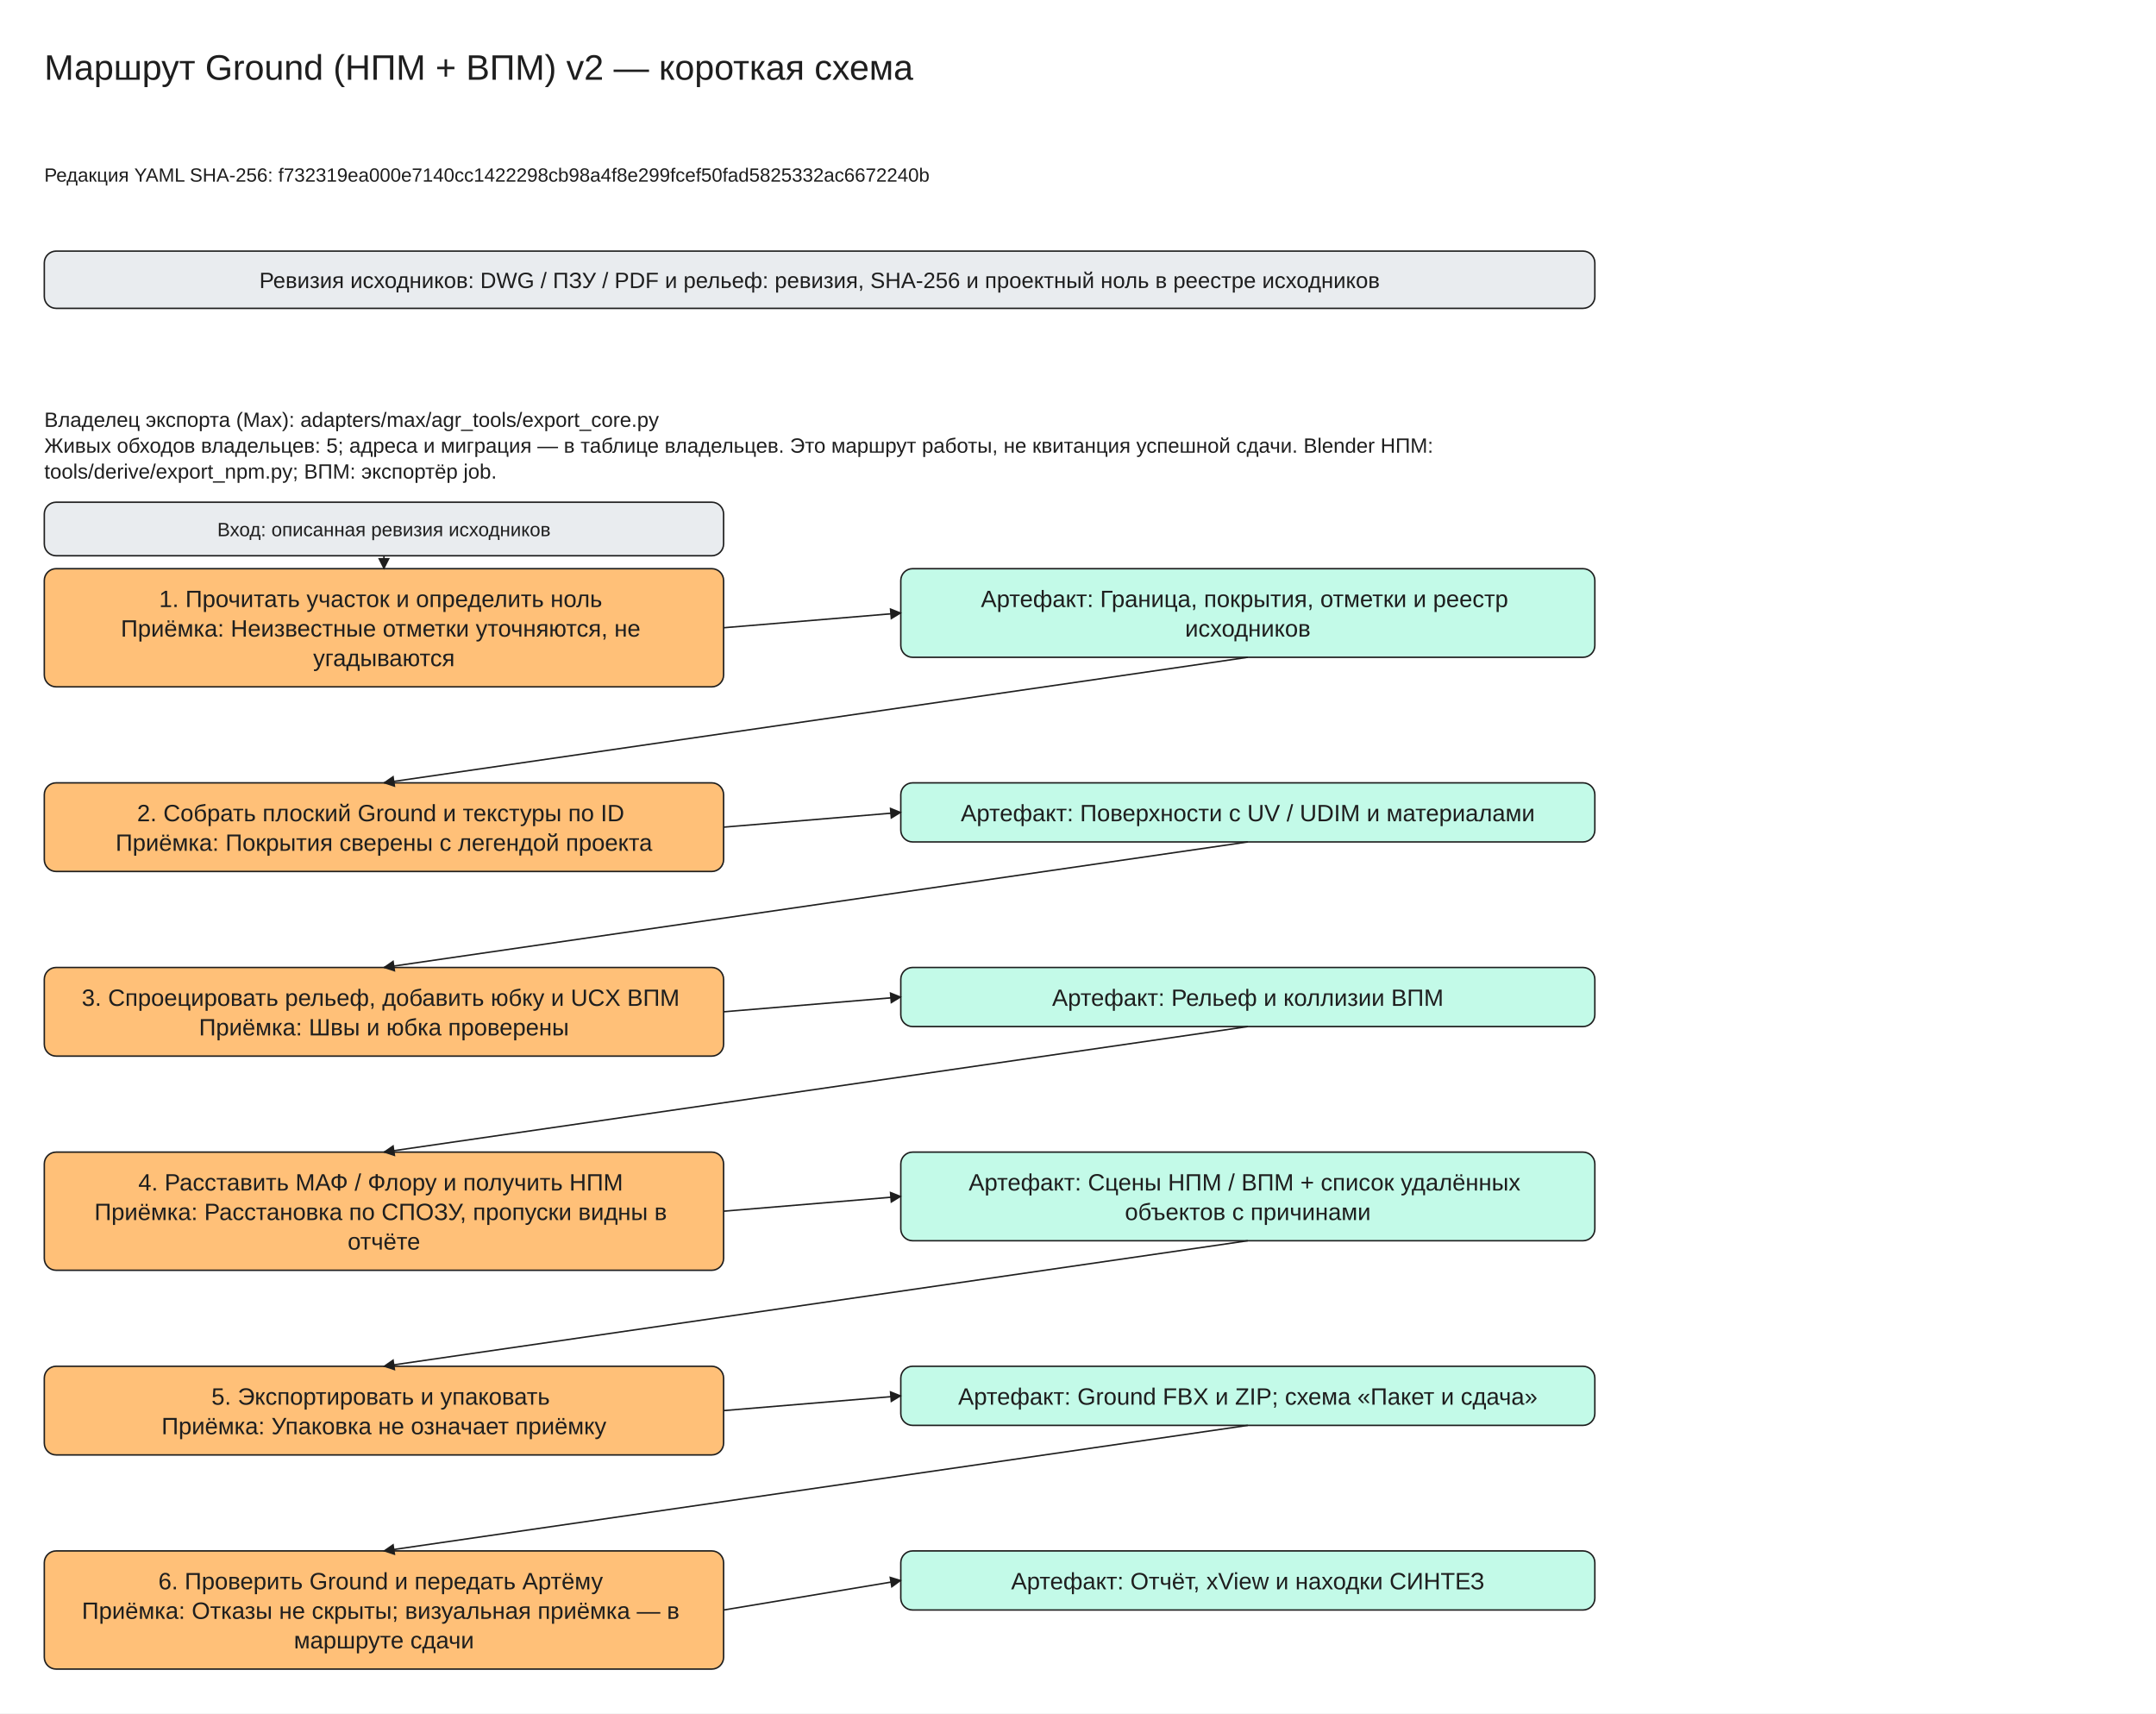
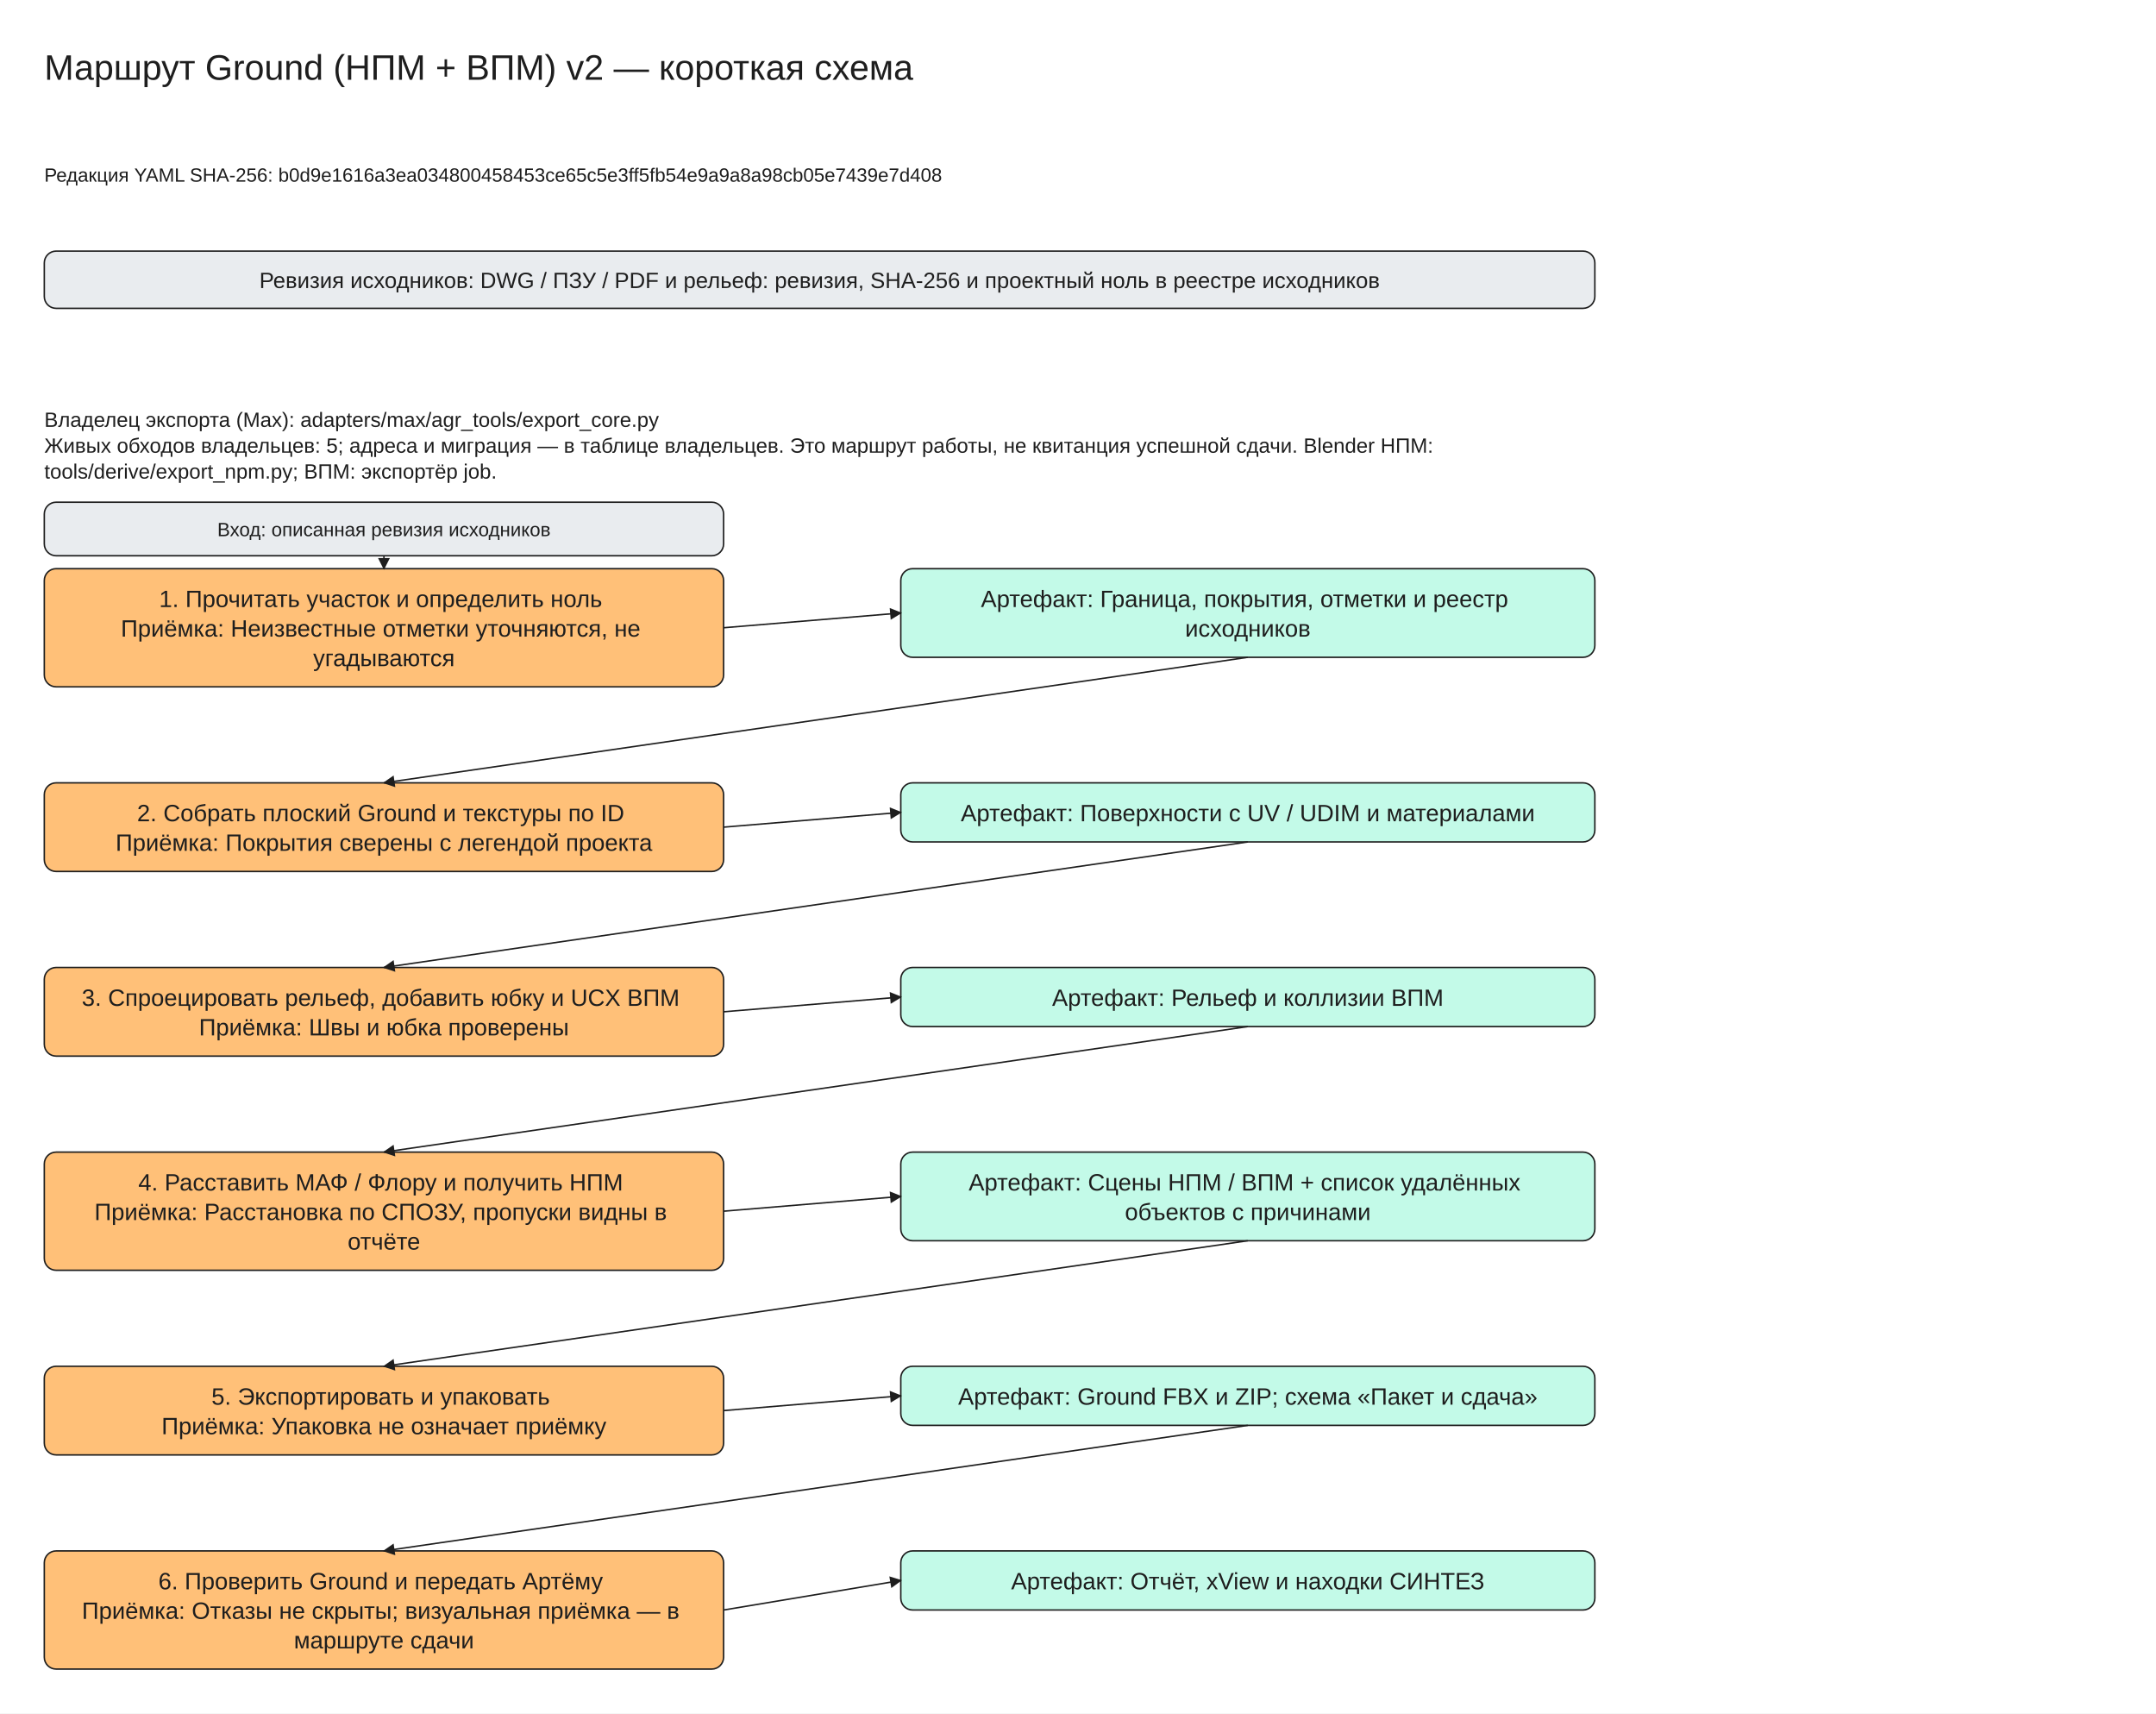
<svg xmlns="http://www.w3.org/2000/svg" viewBox="0 -30 1460 1160" width="1460" height="1160" font-family="Segoe UI, Arial, sans-serif">
  <defs>
    <marker id="arrow" viewBox="0 0 10 10" refX="9" refY="5" markerWidth="8" markerHeight="8" orient="auto-start-reverse">
      <path d="M0,0 L10,5 L0,10 z" fill="#1e1e1e" />
    </marker>
  </defs>
  <rect x="0" y="-30" width="1460" height="1160" fill="#ffffff" />
  <rect x="30" y="140" width="1050" height="38.75" rx="8" fill="#e9ecef" stroke="#1e1e1e" />
  <rect x="30" y="355" width="460" height="80.0" rx="8" fill="#ffc078" stroke="#1e1e1e" />
  <rect x="610" y="355" width="470" height="60.0" rx="8" fill="#c3fae8" stroke="#1e1e1e" />
  <rect x="30" y="310" width="460" height="36.25" rx="8" fill="#e9ecef" stroke="#1e1e1e" />
  <line x1="260.0" y1="346.25" x2="260.0" y2="355.0" stroke="#1e1e1e" marker-end="url(#arrow)" />
  <line x1="490" y1="395.0" x2="610" y2="385.0" stroke="#1e1e1e" marker-end="url(#arrow)" />
  <rect x="30" y="500.0" width="460" height="60.0" rx="8" fill="#ffc078" stroke="#1e1e1e" />
  <rect x="610" y="500.0" width="470" height="40.0" rx="8" fill="#c3fae8" stroke="#1e1e1e" />
  <line x1="845.0" y1="415.0" x2="260.0" y2="500.0" stroke="#1e1e1e" marker-end="url(#arrow)" />
  <line x1="490" y1="530.0" x2="610" y2="520.0" stroke="#1e1e1e" marker-end="url(#arrow)" />
  <rect x="30" y="625.0" width="460" height="60.0" rx="8" fill="#ffc078" stroke="#1e1e1e" />
  <rect x="610" y="625.0" width="470" height="40.0" rx="8" fill="#c3fae8" stroke="#1e1e1e" />
  <line x1="845.0" y1="540.0" x2="260.0" y2="625.0" stroke="#1e1e1e" marker-end="url(#arrow)" />
  <line x1="490" y1="655.0" x2="610" y2="645.0" stroke="#1e1e1e" marker-end="url(#arrow)" />
  <rect x="30" y="750.0" width="460" height="80.0" rx="8" fill="#ffc078" stroke="#1e1e1e" />
  <rect x="610" y="750.0" width="470" height="60.0" rx="8" fill="#c3fae8" stroke="#1e1e1e" />
  <line x1="845.0" y1="665.0" x2="260.0" y2="750.0" stroke="#1e1e1e" marker-end="url(#arrow)" />
  <line x1="490" y1="790.0" x2="610" y2="780.0" stroke="#1e1e1e" marker-end="url(#arrow)" />
  <rect x="30" y="895.0" width="460" height="60.0" rx="8" fill="#ffc078" stroke="#1e1e1e" />
  <rect x="610" y="895.0" width="470" height="40.0" rx="8" fill="#c3fae8" stroke="#1e1e1e" />
  <line x1="845.0" y1="810.0" x2="260.0" y2="895.0" stroke="#1e1e1e" marker-end="url(#arrow)" />
  <line x1="490" y1="925.0" x2="610" y2="915.0" stroke="#1e1e1e" marker-end="url(#arrow)" />
  <rect x="30" y="1020.0" width="460" height="80.0" rx="8" fill="#ffc078" stroke="#1e1e1e" />
  <rect x="610" y="1020.0" width="470" height="40.0" rx="8" fill="#c3fae8" stroke="#1e1e1e" />
  <line x1="845.0" y1="935.0" x2="260.0" y2="1020.0" stroke="#1e1e1e" marker-end="url(#arrow)" />
  <line x1="490" y1="1060.0" x2="610" y2="1040.0" stroke="#1e1e1e" marker-end="url(#arrow)" />
  <text x="30" y="0" font-size="24" text-anchor="start" fill="#1e1e1e">
    <tspan x="30" dy="24">Маршрут Ground (НПМ + ВПМ) v2 — короткая схема</tspan>
  </text>
  <text x="30" y="80" font-size="13" text-anchor="start" fill="#1e1e1e">
-     <tspan x="30" dy="13">Редакция YAML SHA-256: f732319ea000e7140cc1422298cb98a4f8e299fcef50fad5825332ac6672240b</tspan>
+     <tspan x="30" dy="13">Редакция YAML SHA-256: b0d9e1616a3ea034800458453ce65c5e3ff5fb54e9a9a8a98cb05e7439e7d408</tspan>
  </text>
  <text x="555.0" y="150.0" font-size="15" text-anchor="middle" fill="#1e1e1e">
    <tspan x="555.0" dy="15">Ревизия исходников: DWG / ПЗУ / PDF и рельеф: ревизия, SHA-256 и проектный ноль в реестре исходников</tspan>
  </text>
  <text x="30" y="245" font-size="14" text-anchor="start" fill="#1e1e1e">
    <tspan x="30" dy="14">Владелец экспорта (Max): adapters/max/agr_tools/export_core.py</tspan>
    <tspan x="30" dy="17.5">Живых обходов владельцев: 5; адреса и миграция — в таблице владельцев. Это маршрут работы, не квитанция успешной сдачи. Blender НПМ:</tspan>
    <tspan x="30" dy="17.5">tools/derive/export_npm.py; ВПМ: экспортёр job.</tspan>
  </text>
  <text x="260.0" y="365.0" font-size="16" text-anchor="middle" fill="#1e1e1e">
    <tspan x="260.0" dy="16">1. Прочитать участок и определить ноль</tspan>
    <tspan x="260.0" dy="20.0">Приёмка: Неизвестные отметки уточняются, не</tspan>
    <tspan x="260.0" dy="20.0">угадываются</tspan>
  </text>
  <text x="845.0" y="365.0" font-size="16" text-anchor="middle" fill="#1e1e1e">
    <tspan x="845.0" dy="16">Артефакт: Граница, покрытия, отметки и реестр</tspan>
    <tspan x="845.0" dy="20.0">исходников</tspan>
  </text>
  <text x="260.0" y="320.0" font-size="13" text-anchor="middle" fill="#1e1e1e">
    <tspan x="260.0" dy="13">Вход: описанная ревизия исходников</tspan>
  </text>
  <text x="260.0" y="510.0" font-size="16" text-anchor="middle" fill="#1e1e1e">
    <tspan x="260.0" dy="16">2. Собрать плоский Ground и текстуры по ID</tspan>
    <tspan x="260.0" dy="20.0">Приёмка: Покрытия сверены с легендой проекта</tspan>
  </text>
  <text x="845.0" y="510.0" font-size="16" text-anchor="middle" fill="#1e1e1e">
    <tspan x="845.0" dy="16">Артефакт: Поверхности с UV / UDIM и материалами</tspan>
  </text>
  <text x="260.0" y="635.0" font-size="16" text-anchor="middle" fill="#1e1e1e">
    <tspan x="260.0" dy="16">3. Спроецировать рельеф, добавить юбку и UCX ВПМ</tspan>
    <tspan x="260.0" dy="20.0">Приёмка: Швы и юбка проверены</tspan>
  </text>
  <text x="845.0" y="635.0" font-size="16" text-anchor="middle" fill="#1e1e1e">
    <tspan x="845.0" dy="16">Артефакт: Рельеф и коллизии ВПМ</tspan>
  </text>
  <text x="260.0" y="760.0" font-size="16" text-anchor="middle" fill="#1e1e1e">
    <tspan x="260.0" dy="16">4. Расставить МАФ / Флору и получить НПМ</tspan>
    <tspan x="260.0" dy="20.0">Приёмка: Расстановка по СПОЗУ, пропуски видны в</tspan>
    <tspan x="260.0" dy="20.0">отчёте</tspan>
  </text>
  <text x="845.0" y="760.0" font-size="16" text-anchor="middle" fill="#1e1e1e">
    <tspan x="845.0" dy="16">Артефакт: Сцены НПМ / ВПМ + список удалённых</tspan>
    <tspan x="845.0" dy="20.0">объектов с причинами</tspan>
  </text>
  <text x="260.0" y="905.0" font-size="16" text-anchor="middle" fill="#1e1e1e">
    <tspan x="260.0" dy="16">5. Экспортировать и упаковать</tspan>
    <tspan x="260.0" dy="20.0">Приёмка: Упаковка не означает приёмку</tspan>
  </text>
  <text x="845.0" y="905.0" font-size="16" text-anchor="middle" fill="#1e1e1e">
    <tspan x="845.0" dy="16">Артефакт: Ground FBX и ZIP; схема «Пакет и сдача»</tspan>
  </text>
  <text x="260.0" y="1030.0" font-size="16" text-anchor="middle" fill="#1e1e1e">
    <tspan x="260.0" dy="16">6. Проверить Ground и передать Артёму</tspan>
    <tspan x="260.0" dy="20.0">Приёмка: Отказы не скрыты; визуальная приёмка — в</tspan>
    <tspan x="260.0" dy="20.0">маршруте сдачи</tspan>
  </text>
  <text x="845.0" y="1030.0" font-size="16" text-anchor="middle" fill="#1e1e1e">
    <tspan x="845.0" dy="16">Артефакт: Отчёт, xView и находки СИНТЕЗ</tspan>
  </text>
</svg>
